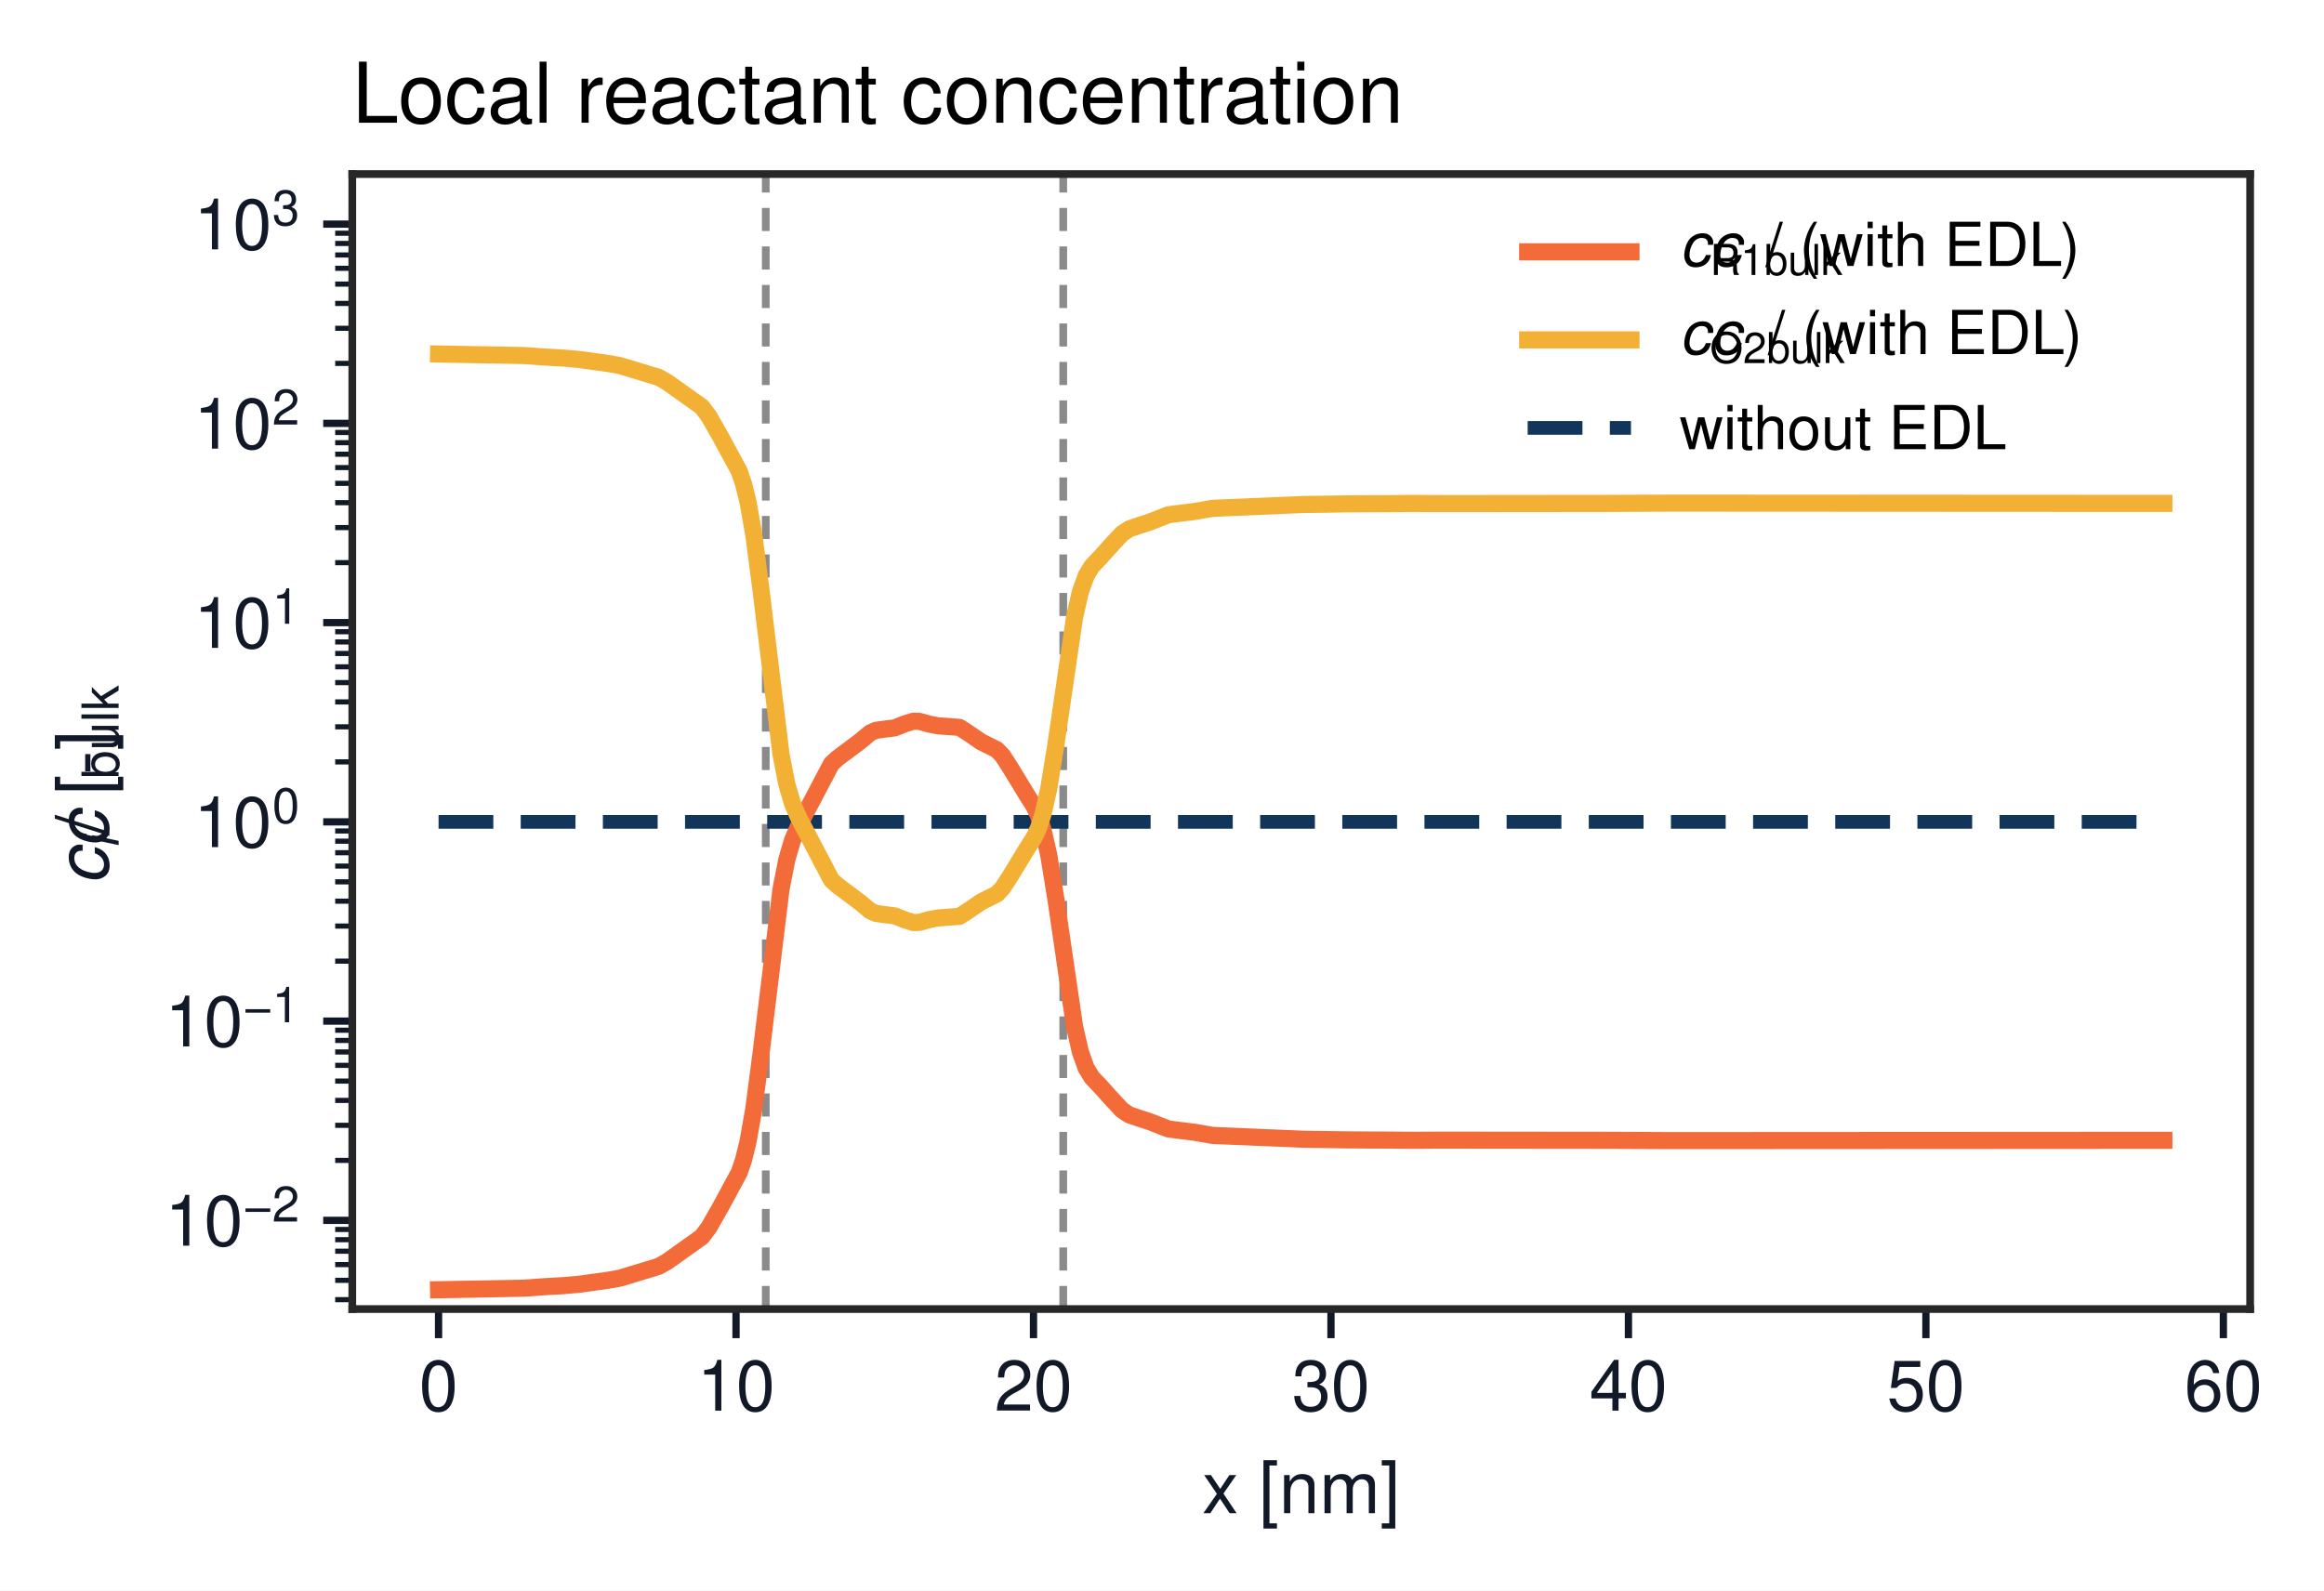
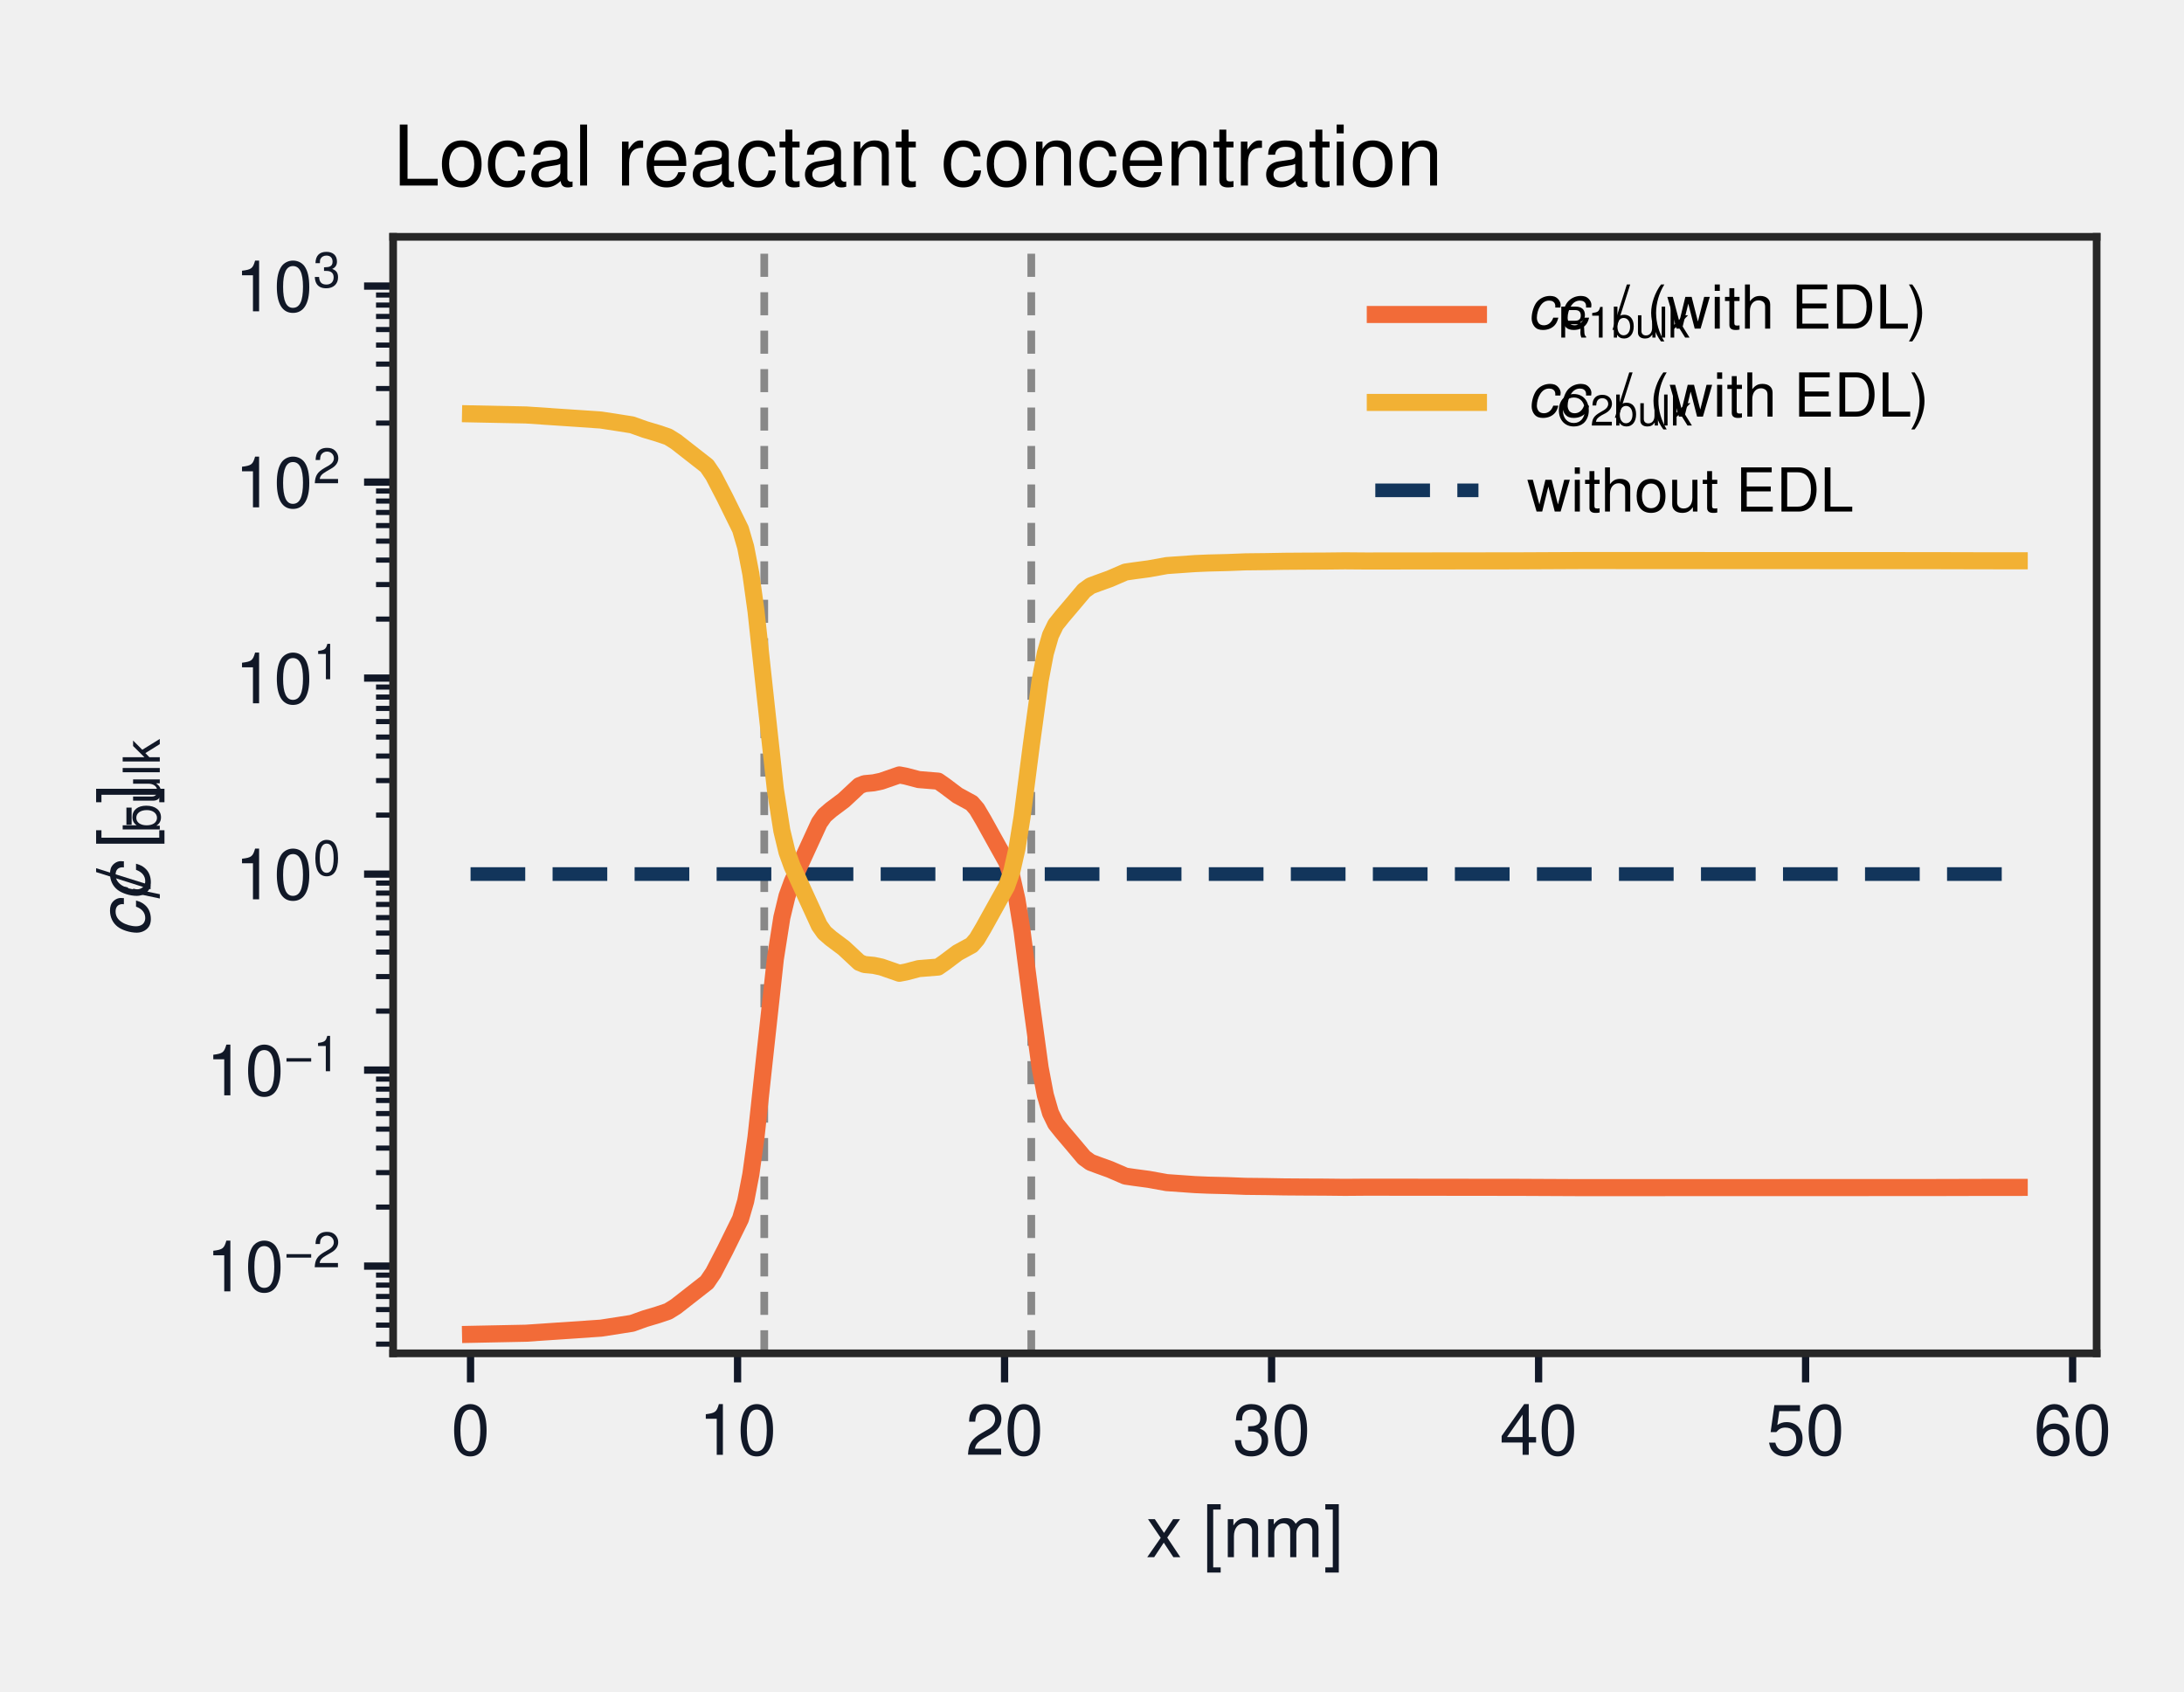
- <svg xmlns="http://www.w3.org/2000/svg" xmlns:xlink="http://www.w3.org/1999/xlink" width="271.555pt" height="185.92pt" viewBox="0 0 271.555 185.92" version="1.1">
+ <svg xmlns="http://www.w3.org/2000/svg" xmlns:xlink="http://www.w3.org/1999/xlink" width="255.6pt" height="198pt" viewBox="0 0 255.6 198" version="1.1">
  <defs>
    <style type="text/css">*{stroke-linejoin: round; stroke-linecap: butt}</style>
  </defs>
  <g id="figure_1">
    <g id="patch_1">
-       <path d="M 0 185.92  L 271.555 185.92  L 271.555 0  L 0 0  z " style="fill: #ffffff" />
+       <path d="M 0 198  L 255.6 198  L 255.6 0  L 0 0  L 0 198  z " style="fill: none; opacity: 0" />
    </g>
    <g id="axes_1">
      <g id="patch_2">
-         <path d="M 41.165 153.005  L 262.925 153.005  L 262.925 20.345  L 41.165 20.345  z " style="fill: #ffffff" />
+         <path d="M 46.008 158.4  L 245.376 158.4  L 245.376 27.72  L 46.008 27.72  L 46.008 158.4  z " style="fill: none" />
      </g>
      <g id="matplotlib.axis_1">
        <g id="xtick_1">
          <g id="line2d_1">
            <defs>
-               <path id="m2312f539ed" d="M 0 0  L 0 3.4  " style="stroke: #111827; stroke-width: 0.85" />
+               <path id="m11877bc4d5" d="M 0 0  L 0 3.4  " style="stroke: #111827; stroke-width: 0.85" />
            </defs>
            <g>
-               <use xlink:href="#m2312f539ed" x="51.245" y="153.005" style="fill: #111827; stroke: #111827; stroke-width: 0.85" />
+               <use xlink:href="#m11877bc4d5" x="55.07" y="158.4" style="fill: #111827; stroke: #111827; stroke-width: 0.85" />
            </g>
          </g>
          <g id="text_1">
-             <text style="fill: #111827; font: 8.2px 'Helvetica', 'Nimbus Sans', 'Arial', 'DejaVu Sans', sans-serif; text-anchor: middle" x="51.245" y="164.883" transform="rotate(-0 51.245 164.8831)">0</text>
+             <text style="fill: #111827; font: 8.2px 'Helvetica', 'Nimbus Sans', 'Arial', 'DejaVu Sans', sans-serif; text-anchor: middle" x="55.07" y="170.278" transform="rotate(-0 55.07018 170.2783)">0</text>
          </g>
        </g>
        <g id="xtick_2">
          <g id="line2d_2">
            <g>
-               <use xlink:href="#m2312f539ed" x="86.004" y="153.005" style="fill: #111827; stroke: #111827; stroke-width: 0.85" />
+               <use xlink:href="#m11877bc4d5" x="86.319" y="158.4" style="fill: #111827; stroke: #111827; stroke-width: 0.85" />
            </g>
          </g>
          <g id="text_2">
-             <text style="fill: #111827; font: 8.2px 'Helvetica', 'Nimbus Sans', 'Arial', 'DejaVu Sans', sans-serif; text-anchor: middle" x="86.004" y="164.883" transform="rotate(-0 86.00362 164.8831)">10</text>
+             <text style="fill: #111827; font: 8.2px 'Helvetica', 'Nimbus Sans', 'Arial', 'DejaVu Sans', sans-serif; text-anchor: middle" x="86.319" y="170.278" transform="rotate(-0 86.31909 170.2783)">10</text>
          </g>
        </g>
        <g id="xtick_3">
          <g id="line2d_3">
            <g>
-               <use xlink:href="#m2312f539ed" x="120.762" y="153.005" style="fill: #111827; stroke: #111827; stroke-width: 0.85" />
+               <use xlink:href="#m11877bc4d5" x="117.568" y="158.4" style="fill: #111827; stroke: #111827; stroke-width: 0.85" />
            </g>
          </g>
          <g id="text_3">
-             <text style="fill: #111827; font: 8.2px 'Helvetica', 'Nimbus Sans', 'Arial', 'DejaVu Sans', sans-serif; text-anchor: middle" x="120.762" y="164.883" transform="rotate(-0 120.7622 164.8831)">20</text>
+             <text style="fill: #111827; font: 8.2px 'Helvetica', 'Nimbus Sans', 'Arial', 'DejaVu Sans', sans-serif; text-anchor: middle" x="117.568" y="170.278" transform="rotate(-0 117.568 170.2783)">20</text>
          </g>
        </g>
        <g id="xtick_4">
          <g id="line2d_4">
            <g>
-               <use xlink:href="#m2312f539ed" x="155.521" y="153.005" style="fill: #111827; stroke: #111827; stroke-width: 0.85" />
+               <use xlink:href="#m11877bc4d5" x="148.817" y="158.4" style="fill: #111827; stroke: #111827; stroke-width: 0.85" />
            </g>
          </g>
          <g id="text_4">
-             <text style="fill: #111827; font: 8.2px 'Helvetica', 'Nimbus Sans', 'Arial', 'DejaVu Sans', sans-serif; text-anchor: middle" x="155.521" y="164.883" transform="rotate(-0 155.5209 164.8831)">30</text>
+             <text style="fill: #111827; font: 8.2px 'Helvetica', 'Nimbus Sans', 'Arial', 'DejaVu Sans', sans-serif; text-anchor: middle" x="148.817" y="170.278" transform="rotate(-0 148.8169 170.2783)">30</text>
          </g>
        </g>
        <g id="xtick_5">
          <g id="line2d_5">
            <g>
-               <use xlink:href="#m2312f539ed" x="190.279" y="153.005" style="fill: #111827; stroke: #111827; stroke-width: 0.85" />
+               <use xlink:href="#m11877bc4d5" x="180.066" y="158.4" style="fill: #111827; stroke: #111827; stroke-width: 0.85" />
            </g>
          </g>
          <g id="text_5">
-             <text style="fill: #111827; font: 8.2px 'Helvetica', 'Nimbus Sans', 'Arial', 'DejaVu Sans', sans-serif; text-anchor: middle" x="190.279" y="164.883" transform="rotate(-0 190.2795 164.8831)">40</text>
+             <text style="fill: #111827; font: 8.2px 'Helvetica', 'Nimbus Sans', 'Arial', 'DejaVu Sans', sans-serif; text-anchor: middle" x="180.066" y="170.278" transform="rotate(-0 180.0658 170.2783)">40</text>
          </g>
        </g>
        <g id="xtick_6">
          <g id="line2d_6">
            <g>
-               <use xlink:href="#m2312f539ed" x="225.038" y="153.005" style="fill: #111827; stroke: #111827; stroke-width: 0.85" />
+               <use xlink:href="#m11877bc4d5" x="211.315" y="158.4" style="fill: #111827; stroke: #111827; stroke-width: 0.85" />
            </g>
          </g>
          <g id="text_6">
-             <text style="fill: #111827; font: 8.2px 'Helvetica', 'Nimbus Sans', 'Arial', 'DejaVu Sans', sans-serif; text-anchor: middle" x="225.038" y="164.883" transform="rotate(-0 225.0381 164.8831)">50</text>
+             <text style="fill: #111827; font: 8.2px 'Helvetica', 'Nimbus Sans', 'Arial', 'DejaVu Sans', sans-serif; text-anchor: middle" x="211.315" y="170.278" transform="rotate(-0 211.3147 170.2783)">50</text>
          </g>
        </g>
        <g id="xtick_7">
          <g id="line2d_7">
            <g>
-               <use xlink:href="#m2312f539ed" x="259.797" y="153.005" style="fill: #111827; stroke: #111827; stroke-width: 0.85" />
+               <use xlink:href="#m11877bc4d5" x="242.564" y="158.4" style="fill: #111827; stroke: #111827; stroke-width: 0.85" />
            </g>
          </g>
          <g id="text_7">
-             <text style="fill: #111827; font: 8.2px 'Helvetica', 'Nimbus Sans', 'Arial', 'DejaVu Sans', sans-serif; text-anchor: middle" x="259.797" y="164.883" transform="rotate(-0 259.7967 164.8831)">60</text>
+             <text style="fill: #111827; font: 8.2px 'Helvetica', 'Nimbus Sans', 'Arial', 'DejaVu Sans', sans-serif; text-anchor: middle" x="242.564" y="170.278" transform="rotate(-0 242.5636 170.2783)">60</text>
          </g>
        </g>
        <g id="text_8">
-           <text style="fill: #111827; font: 8.5px 'Helvetica', 'Nimbus Sans', 'Arial', 'DejaVu Sans', sans-serif; text-anchor: middle" x="152.045" y="176.868" transform="rotate(-0 152.045 176.8675)">x [nm]</text>
+           <text style="fill: #111827; font: 8.5px 'Helvetica', 'Nimbus Sans', 'Arial', 'DejaVu Sans', sans-serif; text-anchor: middle" x="145.692" y="182.263" transform="rotate(-0 145.692 182.2627)">x [nm]</text>
        </g>
      </g>
      <g id="matplotlib.axis_2">
        <g id="ytick_1">
          <g id="line2d_8">
            <defs>
-               <path id="m4601a23341" d="M 0 0  L -3.4 0  " style="stroke: #111827; stroke-width: 0.85" />
+               <path id="m8ae19470c7" d="M 0 0  L -3.4 0  " style="stroke: #111827; stroke-width: 0.85" />
            </defs>
            <g>
-               <use xlink:href="#m4601a23341" x="41.165" y="142.64" style="fill: #111827; stroke: #111827; stroke-width: 0.85" />
+               <use xlink:href="#m8ae19470c7" x="46.008" y="148.19" style="fill: #111827; stroke: #111827; stroke-width: 0.85" />
            </g>
          </g>
          <g id="text_9">
-             <g style="fill: #111827" transform="translate(19.275 145.6293)">
+             <g style="fill: #111827" transform="translate(24.118 151.1792)">
              <text>
                <tspan style="font: 8.2px 'Nimbus Sans'" x="0 4.552" y="-0.035">10</tspan>
                <tspan style="font: 5.74px 'Nimbus Sans'" x="9.175 12.522" y="-2.855">−2</tspan>
              </text>
            </g>
          </g>
        </g>
        <g id="ytick_2">
          <g id="line2d_9">
            <g>
-               <use xlink:href="#m4601a23341" x="41.165" y="119.351" style="fill: #111827; stroke: #111827; stroke-width: 0.85" />
+               <use xlink:href="#m8ae19470c7" x="46.008" y="125.249" style="fill: #111827; stroke: #111827; stroke-width: 0.85" />
            </g>
          </g>
          <g id="text_10">
-             <g style="fill: #111827" transform="translate(19.275 122.3404)">
+             <g style="fill: #111827" transform="translate(24.118 128.2379)">
              <text>
                <tspan style="font: 8.2px 'Nimbus Sans'" x="0 4.552" y="-0.035">10</tspan>
                <tspan style="font: 5.74px 'Nimbus Sans'" x="9.175 12.522" y="-2.855">−1</tspan>
              </text>
            </g>
          </g>
        </g>
        <g id="ytick_3">
          <g id="line2d_10">
            <g>
-               <use xlink:href="#m4601a23341" x="41.165" y="96.062" style="fill: #111827; stroke: #111827; stroke-width: 0.85" />
+               <use xlink:href="#m8ae19470c7" x="46.008" y="102.307" style="fill: #111827; stroke: #111827; stroke-width: 0.85" />
            </g>
          </g>
          <g id="text_11">
-             <g style="fill: #111827" transform="translate(22.637 99.05149)">
+             <g style="fill: #111827" transform="translate(27.48 105.2966)">
              <text>
                <tspan style="font: 8.2px 'Nimbus Sans'" x="0 4.552" y="-0.035">10</tspan>
                <tspan style="font: 5.74px 'Nimbus Sans'" x="9.175" y="-2.855">0</tspan>
              </text>
            </g>
          </g>
        </g>
        <g id="ytick_4">
          <g id="line2d_11">
            <g>
-               <use xlink:href="#m4601a23341" x="41.165" y="72.773" style="fill: #111827; stroke: #111827; stroke-width: 0.85" />
+               <use xlink:href="#m8ae19470c7" x="46.008" y="79.366" style="fill: #111827; stroke: #111827; stroke-width: 0.85" />
            </g>
          </g>
          <g id="text_12">
-             <g style="fill: #111827" transform="translate(22.637 75.76259)">
+             <g style="fill: #111827" transform="translate(27.48 82.35527)">
              <text>
                <tspan style="font: 8.2px 'Nimbus Sans'" x="0 4.552" y="-0.035">10</tspan>
                <tspan style="font: 5.74px 'Nimbus Sans'" x="9.175" y="-2.855">1</tspan>
              </text>
            </g>
          </g>
        </g>
        <g id="ytick_5">
          <g id="line2d_12">
            <g>
-               <use xlink:href="#m4601a23341" x="41.165" y="49.485" style="fill: #111827; stroke: #111827; stroke-width: 0.85" />
+               <use xlink:href="#m8ae19470c7" x="46.008" y="56.425" style="fill: #111827; stroke: #111827; stroke-width: 0.85" />
            </g>
          </g>
          <g id="text_13">
-             <g style="fill: #111827" transform="translate(22.637 52.4737)">
+             <g style="fill: #111827" transform="translate(27.48 59.41396)">
              <text>
                <tspan style="font: 8.2px 'Nimbus Sans'" x="0 4.552" y="-0.035">10</tspan>
                <tspan style="font: 5.74px 'Nimbus Sans'" x="9.175" y="-2.855">2</tspan>
              </text>
            </g>
          </g>
        </g>
        <g id="ytick_6">
          <g id="line2d_13">
            <g>
-               <use xlink:href="#m4601a23341" x="41.165" y="26.196" style="fill: #111827; stroke: #111827; stroke-width: 0.85" />
+               <use xlink:href="#m8ae19470c7" x="46.008" y="33.484" style="fill: #111827; stroke: #111827; stroke-width: 0.85" />
            </g>
          </g>
          <g id="text_14">
-             <g style="fill: #111827" transform="translate(22.637 29.1848)">
+             <g style="fill: #111827" transform="translate(27.48 36.47267)">
              <text>
                <tspan style="font: 8.2px 'Nimbus Sans'" x="0 4.552" y="-0.035">10</tspan>
                <tspan style="font: 5.74px 'Nimbus Sans'" x="9.175" y="-2.855">3</tspan>
              </text>
            </g>
          </g>
        </g>
        <g id="ytick_7">
          <g id="line2d_14">
            <defs>
-               <path id="m25e867d234" d="M 0 0  L -2 0  " style="stroke: #111827; stroke-width: 0.6" />
+               <path id="m3787665eb5" d="M 0 0  L -2 0  " style="stroke: #111827; stroke-width: 0.6" />
            </defs>
            <g>
-               <use xlink:href="#m25e867d234" x="41.165" y="151.908" style="fill: #111827; stroke: #111827; stroke-width: 0.6" />
+               <use xlink:href="#m3787665eb5" x="46.008" y="157.319" style="fill: #111827; stroke: #111827; stroke-width: 0.6" />
            </g>
          </g>
        </g>
        <g id="ytick_8">
          <g id="line2d_15">
            <g>
-               <use xlink:href="#m25e867d234" x="41.165" y="149.651" style="fill: #111827; stroke: #111827; stroke-width: 0.6" />
+               <use xlink:href="#m3787665eb5" x="46.008" y="155.096" style="fill: #111827; stroke: #111827; stroke-width: 0.6" />
            </g>
          </g>
        </g>
        <g id="ytick_9">
          <g id="line2d_16">
            <g>
-               <use xlink:href="#m25e867d234" x="41.165" y="147.807" style="fill: #111827; stroke: #111827; stroke-width: 0.6" />
+               <use xlink:href="#m3787665eb5" x="46.008" y="153.28" style="fill: #111827; stroke: #111827; stroke-width: 0.6" />
            </g>
          </g>
        </g>
        <g id="ytick_10">
          <g id="line2d_17">
            <g>
-               <use xlink:href="#m25e867d234" x="41.165" y="146.248" style="fill: #111827; stroke: #111827; stroke-width: 0.6" />
+               <use xlink:href="#m3787665eb5" x="46.008" y="151.744" style="fill: #111827; stroke: #111827; stroke-width: 0.6" />
            </g>
          </g>
        </g>
        <g id="ytick_11">
          <g id="line2d_18">
            <g>
-               <use xlink:href="#m25e867d234" x="41.165" y="144.897" style="fill: #111827; stroke: #111827; stroke-width: 0.6" />
+               <use xlink:href="#m3787665eb5" x="46.008" y="150.413" style="fill: #111827; stroke: #111827; stroke-width: 0.6" />
            </g>
          </g>
        </g>
        <g id="ytick_12">
          <g id="line2d_19">
            <g>
-               <use xlink:href="#m25e867d234" x="41.165" y="143.706" style="fill: #111827; stroke: #111827; stroke-width: 0.6" />
+               <use xlink:href="#m3787665eb5" x="46.008" y="149.24" style="fill: #111827; stroke: #111827; stroke-width: 0.6" />
            </g>
          </g>
        </g>
        <g id="ytick_13">
          <g id="line2d_20">
            <g>
-               <use xlink:href="#m25e867d234" x="41.165" y="135.629" style="fill: #111827; stroke: #111827; stroke-width: 0.6" />
+               <use xlink:href="#m3787665eb5" x="46.008" y="141.284" style="fill: #111827; stroke: #111827; stroke-width: 0.6" />
            </g>
          </g>
        </g>
        <g id="ytick_14">
          <g id="line2d_21">
            <g>
-               <use xlink:href="#m25e867d234" x="41.165" y="131.528" style="fill: #111827; stroke: #111827; stroke-width: 0.6" />
+               <use xlink:href="#m3787665eb5" x="46.008" y="137.244" style="fill: #111827; stroke: #111827; stroke-width: 0.6" />
            </g>
          </g>
        </g>
        <g id="ytick_15">
          <g id="line2d_22">
            <g>
-               <use xlink:href="#m25e867d234" x="41.165" y="128.619" style="fill: #111827; stroke: #111827; stroke-width: 0.6" />
+               <use xlink:href="#m3787665eb5" x="46.008" y="134.378" style="fill: #111827; stroke: #111827; stroke-width: 0.6" />
            </g>
          </g>
        </g>
        <g id="ytick_16">
          <g id="line2d_23">
            <g>
-               <use xlink:href="#m25e867d234" x="41.165" y="126.362" style="fill: #111827; stroke: #111827; stroke-width: 0.6" />
+               <use xlink:href="#m3787665eb5" x="46.008" y="132.155" style="fill: #111827; stroke: #111827; stroke-width: 0.6" />
            </g>
          </g>
        </g>
        <g id="ytick_17">
          <g id="line2d_24">
            <g>
-               <use xlink:href="#m25e867d234" x="41.165" y="124.518" style="fill: #111827; stroke: #111827; stroke-width: 0.6" />
+               <use xlink:href="#m3787665eb5" x="46.008" y="130.338" style="fill: #111827; stroke: #111827; stroke-width: 0.6" />
            </g>
          </g>
        </g>
        <g id="ytick_18">
          <g id="line2d_25">
            <g>
-               <use xlink:href="#m25e867d234" x="41.165" y="122.959" style="fill: #111827; stroke: #111827; stroke-width: 0.6" />
+               <use xlink:href="#m3787665eb5" x="46.008" y="128.802" style="fill: #111827; stroke: #111827; stroke-width: 0.6" />
            </g>
          </g>
        </g>
        <g id="ytick_19">
          <g id="line2d_26">
            <g>
-               <use xlink:href="#m25e867d234" x="41.165" y="121.608" style="fill: #111827; stroke: #111827; stroke-width: 0.6" />
+               <use xlink:href="#m3787665eb5" x="46.008" y="127.472" style="fill: #111827; stroke: #111827; stroke-width: 0.6" />
            </g>
          </g>
        </g>
        <g id="ytick_20">
          <g id="line2d_27">
            <g>
-               <use xlink:href="#m25e867d234" x="41.165" y="120.417" style="fill: #111827; stroke: #111827; stroke-width: 0.6" />
+               <use xlink:href="#m3787665eb5" x="46.008" y="126.298" style="fill: #111827; stroke: #111827; stroke-width: 0.6" />
            </g>
          </g>
        </g>
        <g id="ytick_21">
          <g id="line2d_28">
            <g>
-               <use xlink:href="#m25e867d234" x="41.165" y="112.341" style="fill: #111827; stroke: #111827; stroke-width: 0.6" />
+               <use xlink:href="#m3787665eb5" x="46.008" y="118.343" style="fill: #111827; stroke: #111827; stroke-width: 0.6" />
            </g>
          </g>
        </g>
        <g id="ytick_22">
          <g id="line2d_29">
            <g>
-               <use xlink:href="#m25e867d234" x="41.165" y="108.24" style="fill: #111827; stroke: #111827; stroke-width: 0.6" />
+               <use xlink:href="#m3787665eb5" x="46.008" y="114.303" style="fill: #111827; stroke: #111827; stroke-width: 0.6" />
            </g>
          </g>
        </g>
        <g id="ytick_23">
          <g id="line2d_30">
            <g>
-               <use xlink:href="#m25e867d234" x="41.165" y="105.33" style="fill: #111827; stroke: #111827; stroke-width: 0.6" />
+               <use xlink:href="#m3787665eb5" x="46.008" y="111.437" style="fill: #111827; stroke: #111827; stroke-width: 0.6" />
            </g>
          </g>
        </g>
        <g id="ytick_24">
          <g id="line2d_31">
            <g>
-               <use xlink:href="#m25e867d234" x="41.165" y="103.073" style="fill: #111827; stroke: #111827; stroke-width: 0.6" />
+               <use xlink:href="#m3787665eb5" x="46.008" y="109.213" style="fill: #111827; stroke: #111827; stroke-width: 0.6" />
            </g>
          </g>
        </g>
        <g id="ytick_25">
          <g id="line2d_32">
            <g>
-               <use xlink:href="#m25e867d234" x="41.165" y="101.229" style="fill: #111827; stroke: #111827; stroke-width: 0.6" />
+               <use xlink:href="#m3787665eb5" x="46.008" y="107.397" style="fill: #111827; stroke: #111827; stroke-width: 0.6" />
            </g>
          </g>
        </g>
        <g id="ytick_26">
          <g id="line2d_33">
            <g>
-               <use xlink:href="#m25e867d234" x="41.165" y="99.67" style="fill: #111827; stroke: #111827; stroke-width: 0.6" />
+               <use xlink:href="#m3787665eb5" x="46.008" y="105.861" style="fill: #111827; stroke: #111827; stroke-width: 0.6" />
            </g>
          </g>
        </g>
        <g id="ytick_27">
          <g id="line2d_34">
            <g>
-               <use xlink:href="#m25e867d234" x="41.165" y="98.319" style="fill: #111827; stroke: #111827; stroke-width: 0.6" />
+               <use xlink:href="#m3787665eb5" x="46.008" y="104.531" style="fill: #111827; stroke: #111827; stroke-width: 0.6" />
            </g>
          </g>
        </g>
        <g id="ytick_28">
          <g id="line2d_35">
            <g>
-               <use xlink:href="#m25e867d234" x="41.165" y="97.128" style="fill: #111827; stroke: #111827; stroke-width: 0.6" />
+               <use xlink:href="#m3787665eb5" x="46.008" y="103.357" style="fill: #111827; stroke: #111827; stroke-width: 0.6" />
            </g>
          </g>
        </g>
        <g id="ytick_29">
          <g id="line2d_36">
            <g>
-               <use xlink:href="#m25e867d234" x="41.165" y="89.052" style="fill: #111827; stroke: #111827; stroke-width: 0.6" />
+               <use xlink:href="#m3787665eb5" x="46.008" y="95.401" style="fill: #111827; stroke: #111827; stroke-width: 0.6" />
            </g>
          </g>
        </g>
        <g id="ytick_30">
          <g id="line2d_37">
            <g>
-               <use xlink:href="#m25e867d234" x="41.165" y="84.951" style="fill: #111827; stroke: #111827; stroke-width: 0.6" />
+               <use xlink:href="#m3787665eb5" x="46.008" y="91.362" style="fill: #111827; stroke: #111827; stroke-width: 0.6" />
            </g>
          </g>
        </g>
        <g id="ytick_31">
          <g id="line2d_38">
            <g>
-               <use xlink:href="#m25e867d234" x="41.165" y="82.041" style="fill: #111827; stroke: #111827; stroke-width: 0.6" />
+               <use xlink:href="#m3787665eb5" x="46.008" y="88.495" style="fill: #111827; stroke: #111827; stroke-width: 0.6" />
            </g>
          </g>
        </g>
        <g id="ytick_32">
          <g id="line2d_39">
            <g>
-               <use xlink:href="#m25e867d234" x="41.165" y="79.784" style="fill: #111827; stroke: #111827; stroke-width: 0.6" />
+               <use xlink:href="#m3787665eb5" x="46.008" y="86.272" style="fill: #111827; stroke: #111827; stroke-width: 0.6" />
            </g>
          </g>
        </g>
        <g id="ytick_33">
          <g id="line2d_40">
            <g>
-               <use xlink:href="#m25e867d234" x="41.165" y="77.94" style="fill: #111827; stroke: #111827; stroke-width: 0.6" />
+               <use xlink:href="#m3787665eb5" x="46.008" y="84.456" style="fill: #111827; stroke: #111827; stroke-width: 0.6" />
            </g>
          </g>
        </g>
        <g id="ytick_34">
          <g id="line2d_41">
            <g>
-               <use xlink:href="#m25e867d234" x="41.165" y="76.381" style="fill: #111827; stroke: #111827; stroke-width: 0.6" />
+               <use xlink:href="#m3787665eb5" x="46.008" y="82.92" style="fill: #111827; stroke: #111827; stroke-width: 0.6" />
            </g>
          </g>
        </g>
        <g id="ytick_35">
          <g id="line2d_42">
            <g>
-               <use xlink:href="#m25e867d234" x="41.165" y="75.03" style="fill: #111827; stroke: #111827; stroke-width: 0.6" />
+               <use xlink:href="#m3787665eb5" x="46.008" y="81.589" style="fill: #111827; stroke: #111827; stroke-width: 0.6" />
            </g>
          </g>
        </g>
        <g id="ytick_36">
          <g id="line2d_43">
            <g>
-               <use xlink:href="#m25e867d234" x="41.165" y="73.839" style="fill: #111827; stroke: #111827; stroke-width: 0.6" />
+               <use xlink:href="#m3787665eb5" x="46.008" y="80.416" style="fill: #111827; stroke: #111827; stroke-width: 0.6" />
            </g>
          </g>
        </g>
        <g id="ytick_37">
          <g id="line2d_44">
            <g>
-               <use xlink:href="#m25e867d234" x="41.165" y="65.763" style="fill: #111827; stroke: #111827; stroke-width: 0.6" />
+               <use xlink:href="#m3787665eb5" x="46.008" y="72.46" style="fill: #111827; stroke: #111827; stroke-width: 0.6" />
            </g>
          </g>
        </g>
        <g id="ytick_38">
          <g id="line2d_45">
            <g>
-               <use xlink:href="#m25e867d234" x="41.165" y="61.662" style="fill: #111827; stroke: #111827; stroke-width: 0.6" />
+               <use xlink:href="#m3787665eb5" x="46.008" y="68.42" style="fill: #111827; stroke: #111827; stroke-width: 0.6" />
            </g>
          </g>
        </g>
        <g id="ytick_39">
          <g id="line2d_46">
            <g>
-               <use xlink:href="#m25e867d234" x="41.165" y="58.752" style="fill: #111827; stroke: #111827; stroke-width: 0.6" />
+               <use xlink:href="#m3787665eb5" x="46.008" y="65.554" style="fill: #111827; stroke: #111827; stroke-width: 0.6" />
            </g>
          </g>
        </g>
        <g id="ytick_40">
          <g id="line2d_47">
            <g>
-               <use xlink:href="#m25e867d234" x="41.165" y="56.495" style="fill: #111827; stroke: #111827; stroke-width: 0.6" />
+               <use xlink:href="#m3787665eb5" x="46.008" y="63.331" style="fill: #111827; stroke: #111827; stroke-width: 0.6" />
            </g>
          </g>
        </g>
        <g id="ytick_41">
          <g id="line2d_48">
            <g>
-               <use xlink:href="#m25e867d234" x="41.165" y="54.651" style="fill: #111827; stroke: #111827; stroke-width: 0.6" />
+               <use xlink:href="#m3787665eb5" x="46.008" y="61.514" style="fill: #111827; stroke: #111827; stroke-width: 0.6" />
            </g>
          </g>
        </g>
        <g id="ytick_42">
          <g id="line2d_49">
            <g>
-               <use xlink:href="#m25e867d234" x="41.165" y="53.092" style="fill: #111827; stroke: #111827; stroke-width: 0.6" />
+               <use xlink:href="#m3787665eb5" x="46.008" y="59.978" style="fill: #111827; stroke: #111827; stroke-width: 0.6" />
            </g>
          </g>
        </g>
        <g id="ytick_43">
          <g id="line2d_50">
            <g>
-               <use xlink:href="#m25e867d234" x="41.165" y="51.741" style="fill: #111827; stroke: #111827; stroke-width: 0.6" />
+               <use xlink:href="#m3787665eb5" x="46.008" y="58.648" style="fill: #111827; stroke: #111827; stroke-width: 0.6" />
            </g>
          </g>
        </g>
        <g id="ytick_44">
          <g id="line2d_51">
            <g>
-               <use xlink:href="#m25e867d234" x="41.165" y="50.55" style="fill: #111827; stroke: #111827; stroke-width: 0.6" />
+               <use xlink:href="#m3787665eb5" x="46.008" y="57.475" style="fill: #111827; stroke: #111827; stroke-width: 0.6" />
            </g>
          </g>
        </g>
        <g id="ytick_45">
          <g id="line2d_52">
            <g>
-               <use xlink:href="#m25e867d234" x="41.165" y="42.474" style="fill: #111827; stroke: #111827; stroke-width: 0.6" />
+               <use xlink:href="#m3787665eb5" x="46.008" y="49.519" style="fill: #111827; stroke: #111827; stroke-width: 0.6" />
            </g>
          </g>
        </g>
        <g id="ytick_46">
          <g id="line2d_53">
            <g>
-               <use xlink:href="#m25e867d234" x="41.165" y="38.373" style="fill: #111827; stroke: #111827; stroke-width: 0.6" />
+               <use xlink:href="#m3787665eb5" x="46.008" y="45.479" style="fill: #111827; stroke: #111827; stroke-width: 0.6" />
            </g>
          </g>
        </g>
        <g id="ytick_47">
          <g id="line2d_54">
            <g>
-               <use xlink:href="#m25e867d234" x="41.165" y="35.463" style="fill: #111827; stroke: #111827; stroke-width: 0.6" />
+               <use xlink:href="#m3787665eb5" x="46.008" y="42.613" style="fill: #111827; stroke: #111827; stroke-width: 0.6" />
            </g>
          </g>
        </g>
        <g id="ytick_48">
          <g id="line2d_55">
            <g>
-               <use xlink:href="#m25e867d234" x="41.165" y="33.206" style="fill: #111827; stroke: #111827; stroke-width: 0.6" />
+               <use xlink:href="#m3787665eb5" x="46.008" y="40.39" style="fill: #111827; stroke: #111827; stroke-width: 0.6" />
            </g>
          </g>
        </g>
        <g id="ytick_49">
          <g id="line2d_56">
            <g>
-               <use xlink:href="#m25e867d234" x="41.165" y="31.362" style="fill: #111827; stroke: #111827; stroke-width: 0.6" />
+               <use xlink:href="#m3787665eb5" x="46.008" y="38.573" style="fill: #111827; stroke: #111827; stroke-width: 0.6" />
            </g>
          </g>
        </g>
        <g id="ytick_50">
          <g id="line2d_57">
            <g>
-               <use xlink:href="#m25e867d234" x="41.165" y="29.803" style="fill: #111827; stroke: #111827; stroke-width: 0.6" />
+               <use xlink:href="#m3787665eb5" x="46.008" y="37.037" style="fill: #111827; stroke: #111827; stroke-width: 0.6" />
            </g>
          </g>
        </g>
        <g id="ytick_51">
          <g id="line2d_58">
            <g>
-               <use xlink:href="#m25e867d234" x="41.165" y="28.453" style="fill: #111827; stroke: #111827; stroke-width: 0.6" />
+               <use xlink:href="#m3787665eb5" x="46.008" y="35.707" style="fill: #111827; stroke: #111827; stroke-width: 0.6" />
            </g>
          </g>
        </g>
        <g id="ytick_52">
          <g id="line2d_59">
            <g>
-               <use xlink:href="#m25e867d234" x="41.165" y="27.261" style="fill: #111827; stroke: #111827; stroke-width: 0.6" />
+               <use xlink:href="#m3787665eb5" x="46.008" y="34.533" style="fill: #111827; stroke: #111827; stroke-width: 0.6" />
            </g>
          </g>
        </g>
        <g id="text_15">
-           <g style="fill: #111827" transform="translate(13.405 103.4198) rotate(-90)">
+           <g style="fill: #111827" transform="translate(18.248 109.805) rotate(-90)">
            <text>
              <tspan style="font: italic 8.5px 'Nimbus Sans'" x="0 8.143" y="-0.797">cc</tspan>
              <tspan style="font: italic 5.95px 'Nimbus Sans'" x="4.25" y="0.456">i</tspan>
              <tspan style="font: 8.5px 'Nimbus Sans'" x="5.78 23.514 25.877 28.24 31.07" y="-0.797">/ [-]</tspan>
              <tspan style="font: 5.95px 'Nimbus Sans'" x="12.393 15.701 19.009 20.33" y="0.456">bulk</tspan>
            </text>
          </g>
        </g>
      </g>
      <g id="line2d_60">
-         <path d="M 89.479 153.005  L 89.479 20.345  " clip-path="url(#peb4b8be053)" style="fill: none; stroke-dasharray: 2.7,1.8; stroke-dashoffset: 0; stroke: #767676; stroke-opacity: 0.85; stroke-width: 0.9" />
+         <path d="M 89.444 158.4  L 89.444 27.72  " clip-path="url(#pd4aba6429f)" style="fill: none; stroke-dasharray: 2.7,1.8; stroke-dashoffset: 0; stroke: #767676; stroke-opacity: 0.85; stroke-width: 0.9" />
      </g>
      <g id="line2d_61">
-         <path d="M 124.238 153.005  L 124.238 20.345  " clip-path="url(#peb4b8be053)" style="fill: none; stroke-dasharray: 2.7,1.8; stroke-dashoffset: 0; stroke: #767676; stroke-opacity: 0.85; stroke-width: 0.9" />
+         <path d="M 120.693 158.4  L 120.693 27.72  " clip-path="url(#pd4aba6429f)" style="fill: none; stroke-dasharray: 2.7,1.8; stroke-dashoffset: 0; stroke: #767676; stroke-opacity: 0.85; stroke-width: 0.9" />
      </g>
      <g id="line2d_62">
-         <path d="M 51.245 96.062  L 252.845 96.062  L 252.845 96.062  " clip-path="url(#peb4b8be053)" style="fill: none; stroke-dasharray: 6.4,3.2; stroke-dashoffset: 0; stroke: #12355b; stroke-width: 1.6" />
+         <path d="M 55.07 102.307  L 236.314 102.307  L 236.314 102.307  " clip-path="url(#pd4aba6429f)" style="fill: none; stroke-dasharray: 6.4,3.2; stroke-dashoffset: 0; stroke: #12355b; stroke-width: 1.6" />
      </g>
      <g id="patch_3">
-         <path d="M 41.165 153.005  L 41.165 20.345  " style="fill: none; stroke: #272727; stroke-width: 0.9; stroke-linejoin: miter; stroke-linecap: square" />
+         <path d="M 46.008 158.4  L 46.008 27.72  " style="fill: none; stroke: #272727; stroke-width: 0.9; stroke-linejoin: miter; stroke-linecap: square" />
      </g>
      <g id="patch_4">
-         <path d="M 262.925 153.005  L 262.925 20.345  " style="fill: none; stroke: #272727; stroke-width: 0.9; stroke-linejoin: miter; stroke-linecap: square" />
+         <path d="M 245.376 158.4  L 245.376 27.72  " style="fill: none; stroke: #272727; stroke-width: 0.9; stroke-linejoin: miter; stroke-linecap: square" />
      </g>
      <g id="patch_5">
-         <path d="M 41.165 153.005  L 262.925 153.005  " style="fill: none; stroke: #272727; stroke-width: 0.9; stroke-linejoin: miter; stroke-linecap: square" />
+         <path d="M 46.008 158.4  L 245.376 158.4  " style="fill: none; stroke: #272727; stroke-width: 0.9; stroke-linejoin: miter; stroke-linecap: square" />
      </g>
      <g id="patch_6">
-         <path d="M 41.165 20.345  L 262.925 20.345  " style="fill: none; stroke: #272727; stroke-width: 0.9; stroke-linejoin: miter; stroke-linecap: square" />
+         <path d="M 46.008 27.72  L 245.376 27.72  " style="fill: none; stroke: #272727; stroke-width: 0.9; stroke-linejoin: miter; stroke-linecap: square" />
      </g>
      <g id="line2d_63">
-         <path d="M 51.245 150.748  L 58.307 150.624  L 61.333 150.564  L 63.519 150.4  L 65.873 150.269  L 67.723 150.101  L 71.086 149.635  L 72.431 149.395  L 76.97 148.016  L 77.979 147.441  L 82.015 144.561  L 82.855 143.432  L 84.2 141.071  L 86.386 137.029  L 86.891 135.538  L 87.395 133.488  L 88.068 129.687  L 88.908 123.274  L 91.262 103.923  L 91.935 100.486  L 92.607 98.191  L 93.28 96.641  L 97.147 89.279  L 97.82 88.655  L 100.51 86.642  L 101.687 85.656  L 102.36 85.36  L 103.2 85.244  L 104.545 85.076  L 105.722 84.606  L 106.731 84.296  L 107.404 84.309  L 108.581 84.638  L 109.59 84.832  L 112.112 85.017  L 112.952 85.551  L 114.634 86.707  L 116.483 87.628  L 117.156 88.339  L 117.997 89.638  L 120.014 92.954  L 120.855 94.272  L 121.359 95.374  L 121.864 96.925  L 122.536 99.901  L 123.377 105.078  L 125.563 119.992  L 126.235 122.937  L 126.908 124.82  L 127.581 125.932  L 128.589 126.997  L 129.935 128.493  L 131.112 129.752  L 131.952 130.31  L 132.961 130.654  L 134.474 131.153  L 136.492 131.949  L 137.669 132.106  L 139.519 132.332  L 141.704 132.712  L 152.297 133.159  L 154.819 133.19  L 157.173 133.23  L 159.864 133.247  L 162.386 133.256  L 165.076 133.283  L 167.766 133.264  L 173.483 133.269  L 187.775 133.284  L 195.509 133.318  L 247.633 133.288  L 252.845 133.287  L 252.845 133.287  " clip-path="url(#peb4b8be053)" style="fill: none; stroke: #f26b38; stroke-width: 2; stroke-linecap: square" />
+         <path d="M 55.07 156.177  L 61.57 156.045  L 70.338 155.451  L 72.454 155.125  L 73.965 154.887  L 75.477 154.345  L 76.989 153.893  L 78.198 153.486  L 79.105 152.919  L 82.733 150.083  L 83.489 148.97  L 84.849 146.349  L 86.663 142.662  L 87.268 140.589  L 87.872 137.459  L 88.477 133.098  L 89.444 124.147  L 90.744 112.215  L 91.5 107.395  L 92.105 104.882  L 92.71 103.217  L 95.884 96.301  L 96.489 95.444  L 97.244 94.788  L 98.756 93.654  L 100.57 91.962  L 101.175 91.724  L 102.233 91.625  L 103.14 91.434  L 105.256 90.7  L 106.012 90.845  L 107.524 91.244  L 109.791 91.427  L 110.547 91.953  L 112.058 93.092  L 113.721 93.999  L 114.326 94.7  L 115.082 95.979  L 116.896 99.246  L 117.803 100.867  L 118.407 102.59  L 119.012 105.254  L 119.616 108.982  L 120.693 117.366  L 121.733 124.982  L 122.337 128.16  L 122.942 130.258  L 123.547 131.508  L 124.303 132.454  L 125.663 134.057  L 126.872 135.494  L 127.628 136.044  L 128.535 136.382  L 129.896 136.874  L 131.709 137.658  L 132.768 137.813  L 134.43 138.035  L 136.547 138.418  L 139.872 138.652  L 141.384 138.716  L 143.651 138.772  L 145.768 138.855  L 148.186 138.881  L 150.302 138.92  L 152.721 138.937  L 154.988 138.946  L 157.407 138.973  L 159.826 138.954  L 164.965 138.958  L 177.814 138.973  L 184.919 139.007  L 219.837 138.997  L 226.035 138.995  L 232.232 138.979  L 236.314 138.977  L 236.314 138.977  " clip-path="url(#pd4aba6429f)" style="fill: none; stroke: #f26b38; stroke-width: 2; stroke-linecap: square" />
      </g>
      <g id="line2d_64">
-         <path d="M 51.245 41.377  L 58.307 41.501  L 61.333 41.561  L 63.519 41.724  L 65.873 41.855  L 67.723 42.023  L 71.086 42.489  L 72.431 42.73  L 76.97 44.108  L 77.979 44.684  L 82.015 47.563  L 82.855 48.693  L 84.2 51.053  L 86.386 55.096  L 86.891 56.587  L 87.395 58.637  L 88.068 62.438  L 88.908 68.85  L 91.262 88.202  L 91.935 91.639  L 92.607 93.934  L 93.28 95.484  L 97.147 102.845  L 97.82 103.469  L 100.51 105.483  L 101.687 106.469  L 102.36 106.765  L 103.2 106.881  L 104.545 107.049  L 105.722 107.519  L 106.731 107.828  L 107.404 107.815  L 108.581 107.487  L 109.59 107.293  L 112.112 107.108  L 112.952 106.574  L 114.634 105.418  L 116.483 104.497  L 117.156 103.785  L 117.997 102.487  L 120.014 99.17  L 120.855 97.852  L 121.359 96.75  L 121.864 95.199  L 122.536 92.223  L 123.377 87.047  L 125.563 72.133  L 126.235 69.188  L 126.908 67.304  L 127.581 66.192  L 128.589 65.128  L 129.935 63.631  L 131.112 62.373  L 131.952 61.815  L 132.961 61.471  L 134.474 60.972  L 136.492 60.176  L 137.669 60.019  L 139.519 59.793  L 141.704 59.413  L 152.297 58.966  L 154.819 58.935  L 157.173 58.895  L 159.864 58.878  L 162.386 58.868  L 165.076 58.842  L 167.766 58.861  L 173.483 58.856  L 187.775 58.841  L 195.509 58.807  L 247.633 58.837  L 252.845 58.838  L 252.845 58.838  " clip-path="url(#peb4b8be053)" style="fill: none; stroke: #f2b134; stroke-width: 2; stroke-linecap: square" />
+         <path d="M 55.07 48.438  L 61.57 48.569  L 70.338 49.164  L 72.454 49.489  L 73.965 49.728  L 75.477 50.27  L 76.989 50.721  L 78.198 51.129  L 79.105 51.696  L 82.733 54.532  L 83.489 55.645  L 84.849 58.266  L 86.663 61.953  L 87.268 64.025  L 87.872 67.156  L 88.477 71.517  L 89.444 80.467  L 90.744 92.399  L 91.5 97.22  L 92.105 99.732  L 92.71 101.398  L 95.884 108.314  L 96.489 109.17  L 97.244 109.827  L 98.756 110.961  L 100.57 112.652  L 101.175 112.891  L 102.233 112.99  L 103.14 113.181  L 105.256 113.915  L 106.012 113.77  L 107.524 113.371  L 109.791 113.188  L 110.547 112.662  L 112.058 111.523  L 113.721 110.616  L 114.326 109.915  L 115.082 108.636  L 116.896 105.369  L 117.803 103.748  L 118.407 102.025  L 119.012 99.36  L 119.616 95.633  L 120.693 87.248  L 121.733 79.632  L 122.337 76.455  L 122.942 74.357  L 123.547 73.107  L 124.303 72.161  L 125.663 70.558  L 126.872 69.121  L 127.628 68.571  L 128.535 68.232  L 129.896 67.741  L 131.709 66.956  L 132.768 66.802  L 134.43 66.58  L 136.547 66.197  L 139.872 65.963  L 141.384 65.899  L 143.651 65.843  L 145.768 65.76  L 148.186 65.734  L 150.302 65.695  L 152.721 65.678  L 154.988 65.669  L 157.407 65.642  L 159.826 65.661  L 164.965 65.656  L 177.814 65.642  L 184.919 65.608  L 219.837 65.618  L 226.035 65.62  L 232.232 65.636  L 236.314 65.638  L 236.314 65.638  " clip-path="url(#pd4aba6429f)" style="fill: none; stroke: #f2b134; stroke-width: 2; stroke-linecap: square" />
      </g>
      <g id="text_16">
-         <text style="font: 9.8px 'Helvetica', 'Nimbus Sans', 'Arial', 'DejaVu Sans', sans-serif; text-anchor: start" x="41.165" y="14.345" transform="rotate(-0 41.165 14.34481)">Local reactant concentration</text>
+         <text style="font: 9.8px 'Helvetica', 'Nimbus Sans', 'Arial', 'DejaVu Sans', sans-serif; text-anchor: start" x="46.008" y="21.72" transform="rotate(-0 46.008 21.72)">Local reactant concentration</text>
      </g>
      <g id="legend_1">
        <g id="line2d_65">
-           <path d="M 178.506 29.433  L 184.541 29.433  L 190.576 29.433  " style="fill: none; stroke: #f26b38; stroke-width: 2; stroke-linecap: square" />
+           <path d="M 160.957 36.808  L 166.992 36.808  L 173.027 36.808  " style="fill: none; stroke: #f26b38; stroke-width: 2; stroke-linecap: square" />
        </g>
        <g id="text_17">
-           <g transform="translate(196.256 31.91781)">
+           <g transform="translate(178.707 39.293)">
            <text>
              <tspan style="font: italic 7.1px 'Nimbus Sans'" x="0 12.039" y="-0.828">cc</tspan>
              <tspan style="font: 4.97px 'Nimbus Sans'" x="3.547 7.132 15.586 18.347 21.108 22.21" y="0.218">R1bulk</tspan>
              <tspan style="font: 7.1px 'Nimbus Sans'" x="10.067 24.868 26.84 29.202 34.324 35.898 37.87 41.815 43.787 48.518 53.64 57.584" y="-0.828">/ (with EDL)</tspan>
            </text>
          </g>
        </g>
        <g id="line2d_66">
-           <path d="M 178.506 39.728  L 184.541 39.728  L 190.576 39.728  " style="fill: none; stroke: #f2b134; stroke-width: 2; stroke-linecap: square" />
+           <path d="M 160.957 47.103  L 166.992 47.103  L 173.027 47.103  " style="fill: none; stroke: #f2b134; stroke-width: 2; stroke-linecap: square" />
        </g>
        <g id="text_18">
-           <g transform="translate(196.256 42.21281)">
+           <g transform="translate(178.707 49.588)">
            <text>
              <tspan style="font: italic 7.1px 'Nimbus Sans'" x="0 12.317" y="-0.828">cc</tspan>
              <tspan style="font: 4.97px 'Nimbus Sans'" x="3.547 7.41 15.864 18.625 21.386 22.488" y="0.218">O2bulk</tspan>
              <tspan style="font: 7.1px 'Nimbus Sans'" x="10.345 25.146 27.118 29.48 34.602 36.176 38.149 42.093 44.065 48.796 53.918 57.862" y="-0.828">/ (with EDL)</tspan>
            </text>
          </g>
        </g>
        <g id="line2d_67">
-           <path d="M 178.506 50.016  L 184.541 50.016  L 190.576 50.016  " style="fill: none; stroke-dasharray: 6.4,3.2; stroke-dashoffset: 0; stroke: #12355b; stroke-width: 1.6" />
+           <path d="M 160.957 57.391  L 166.992 57.391  L 173.027 57.391  " style="fill: none; stroke-dasharray: 6.4,3.2; stroke-dashoffset: 0; stroke: #12355b; stroke-width: 1.6" />
        </g>
        <g id="text_19">
-           <text style="font: 7.1px 'Helvetica', 'Nimbus Sans', 'Arial', 'DejaVu Sans', sans-serif; text-anchor: start" x="196.256" y="52.501" transform="rotate(-0 196.256 52.50116)">without EDL</text>
+           <text style="font: 7.1px 'Helvetica', 'Nimbus Sans', 'Arial', 'DejaVu Sans', sans-serif; text-anchor: start" x="178.707" y="59.876" transform="rotate(-0 178.707 59.87634)">without EDL</text>
        </g>
      </g>
    </g>
  </g>
  <defs>
-     <clipPath id="peb4b8be053">
-       <rect x="41.165" y="20.345" width="221.76" height="132.66" />
+     <clipPath id="pd4aba6429f">
+       <rect x="46.008" y="27.72" width="199.368" height="130.68" />
    </clipPath>
  </defs>
</svg>
